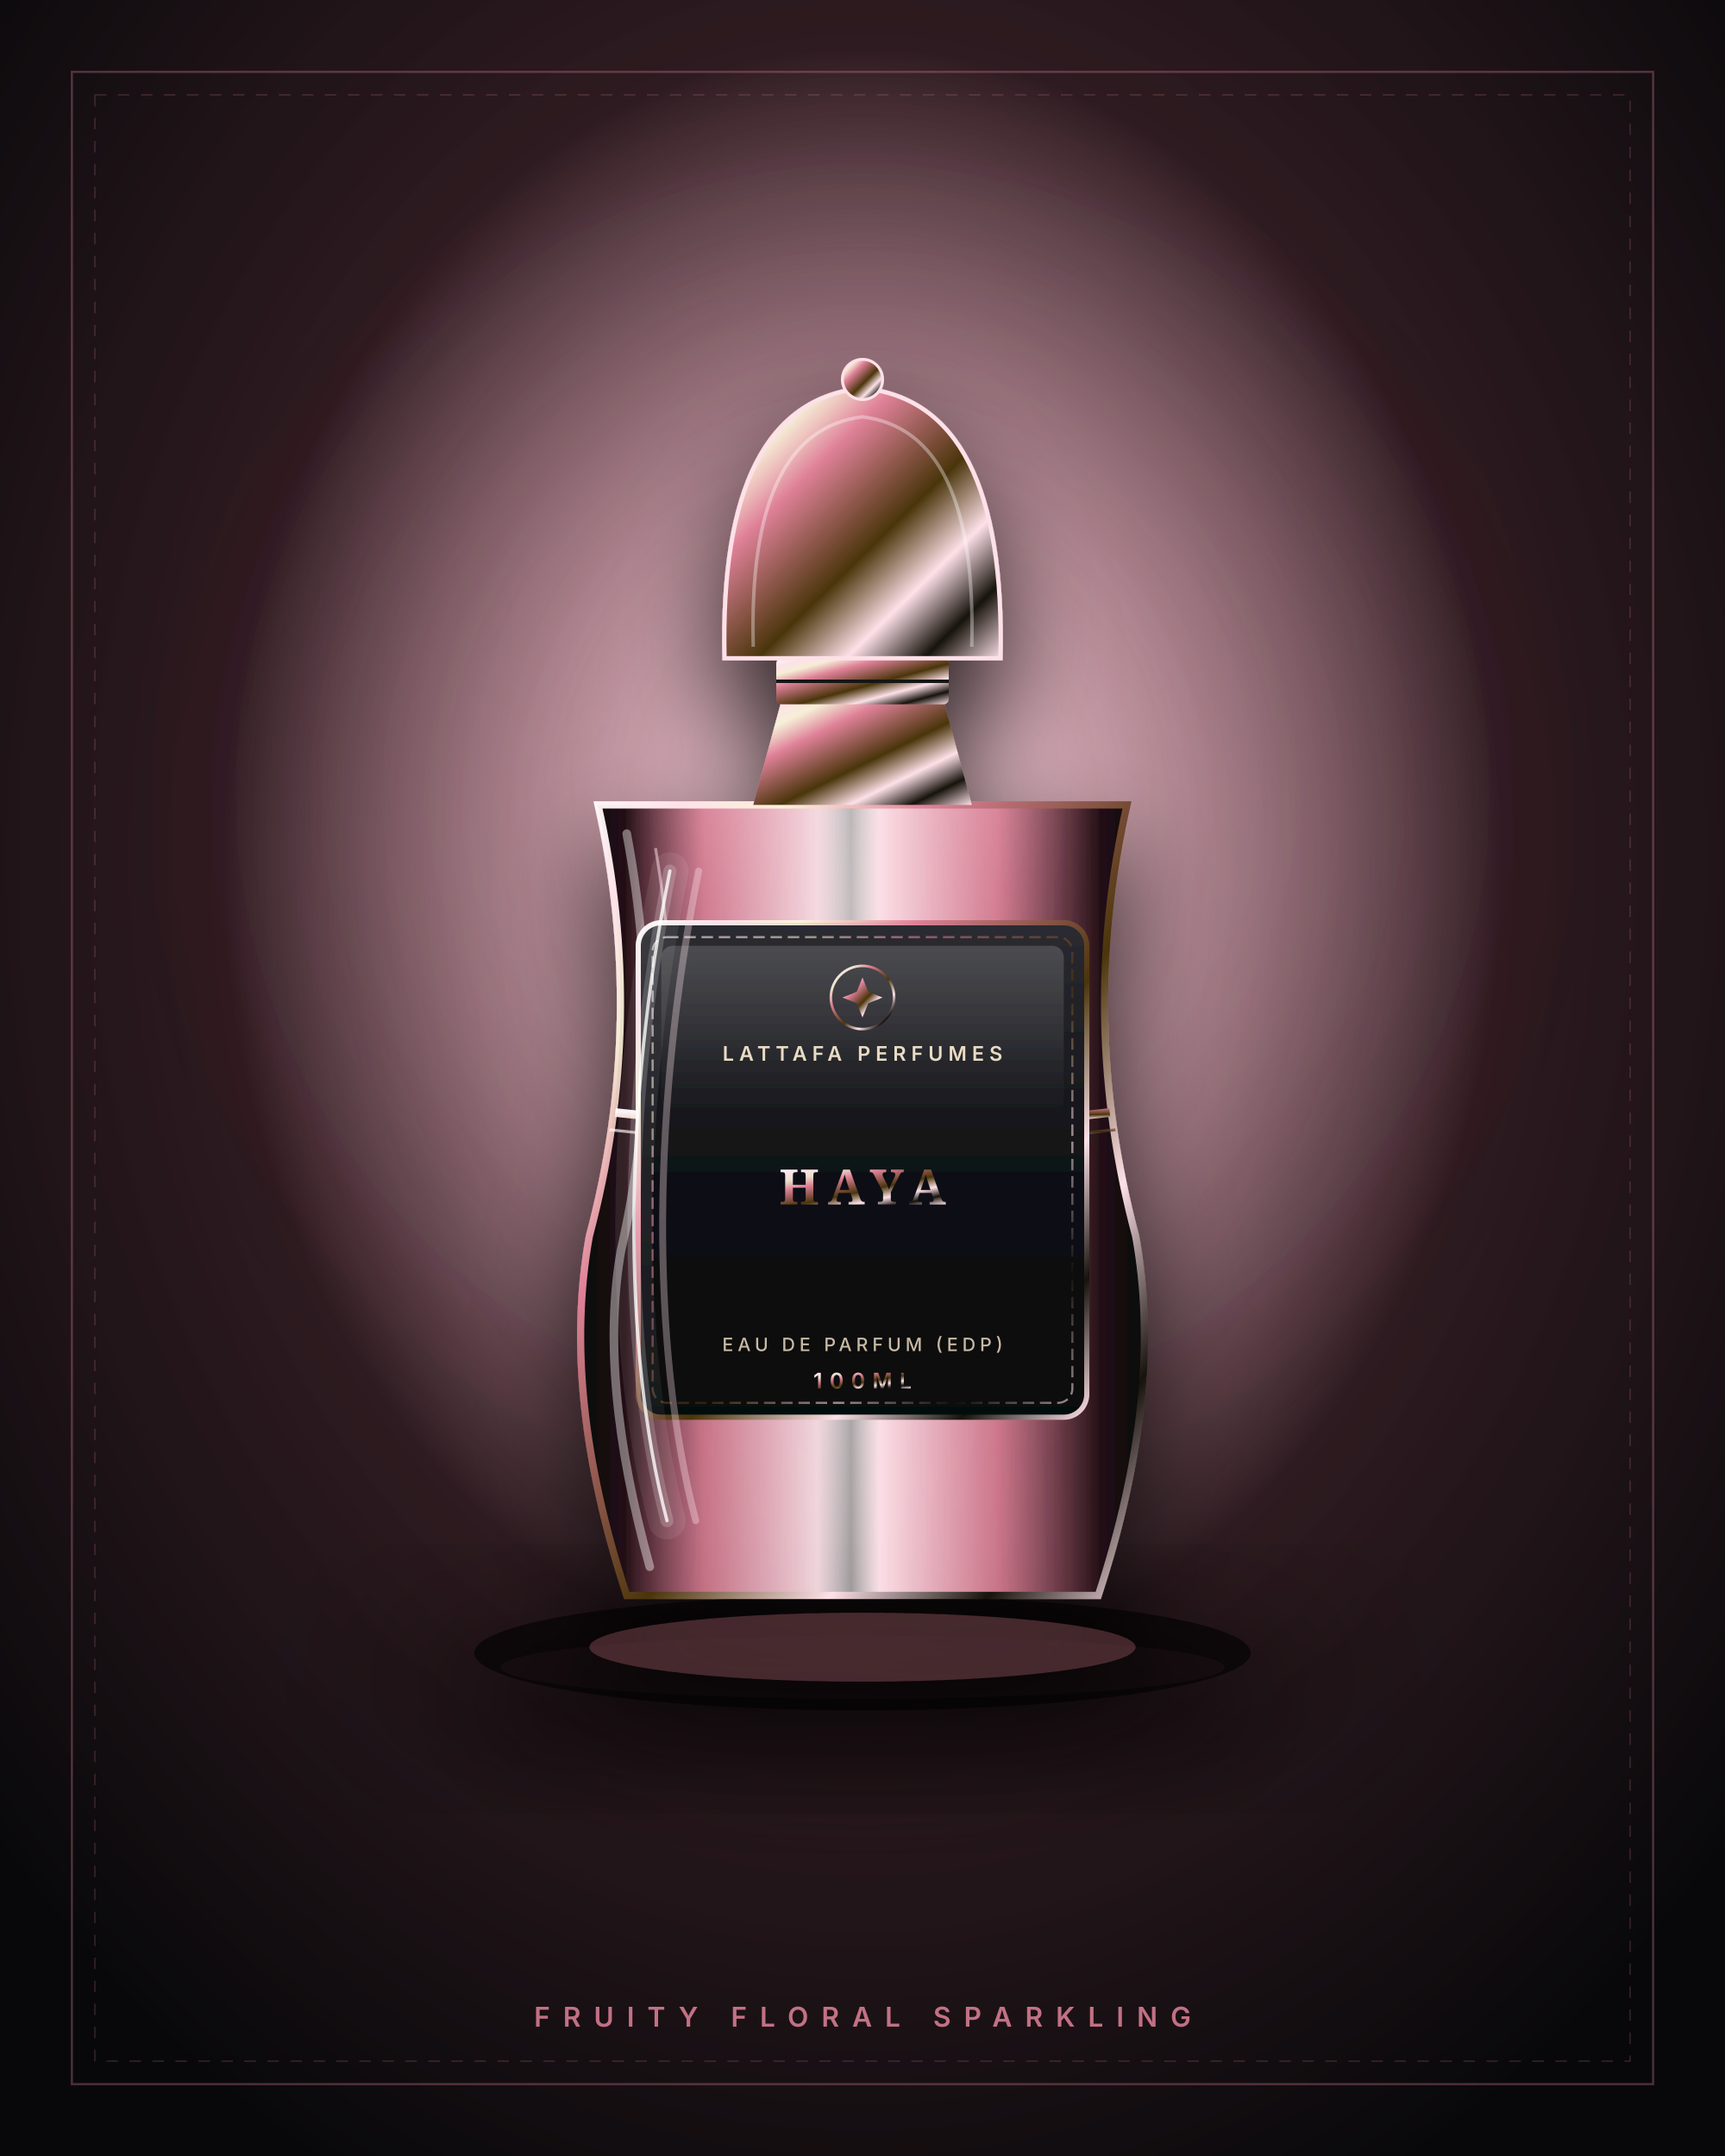
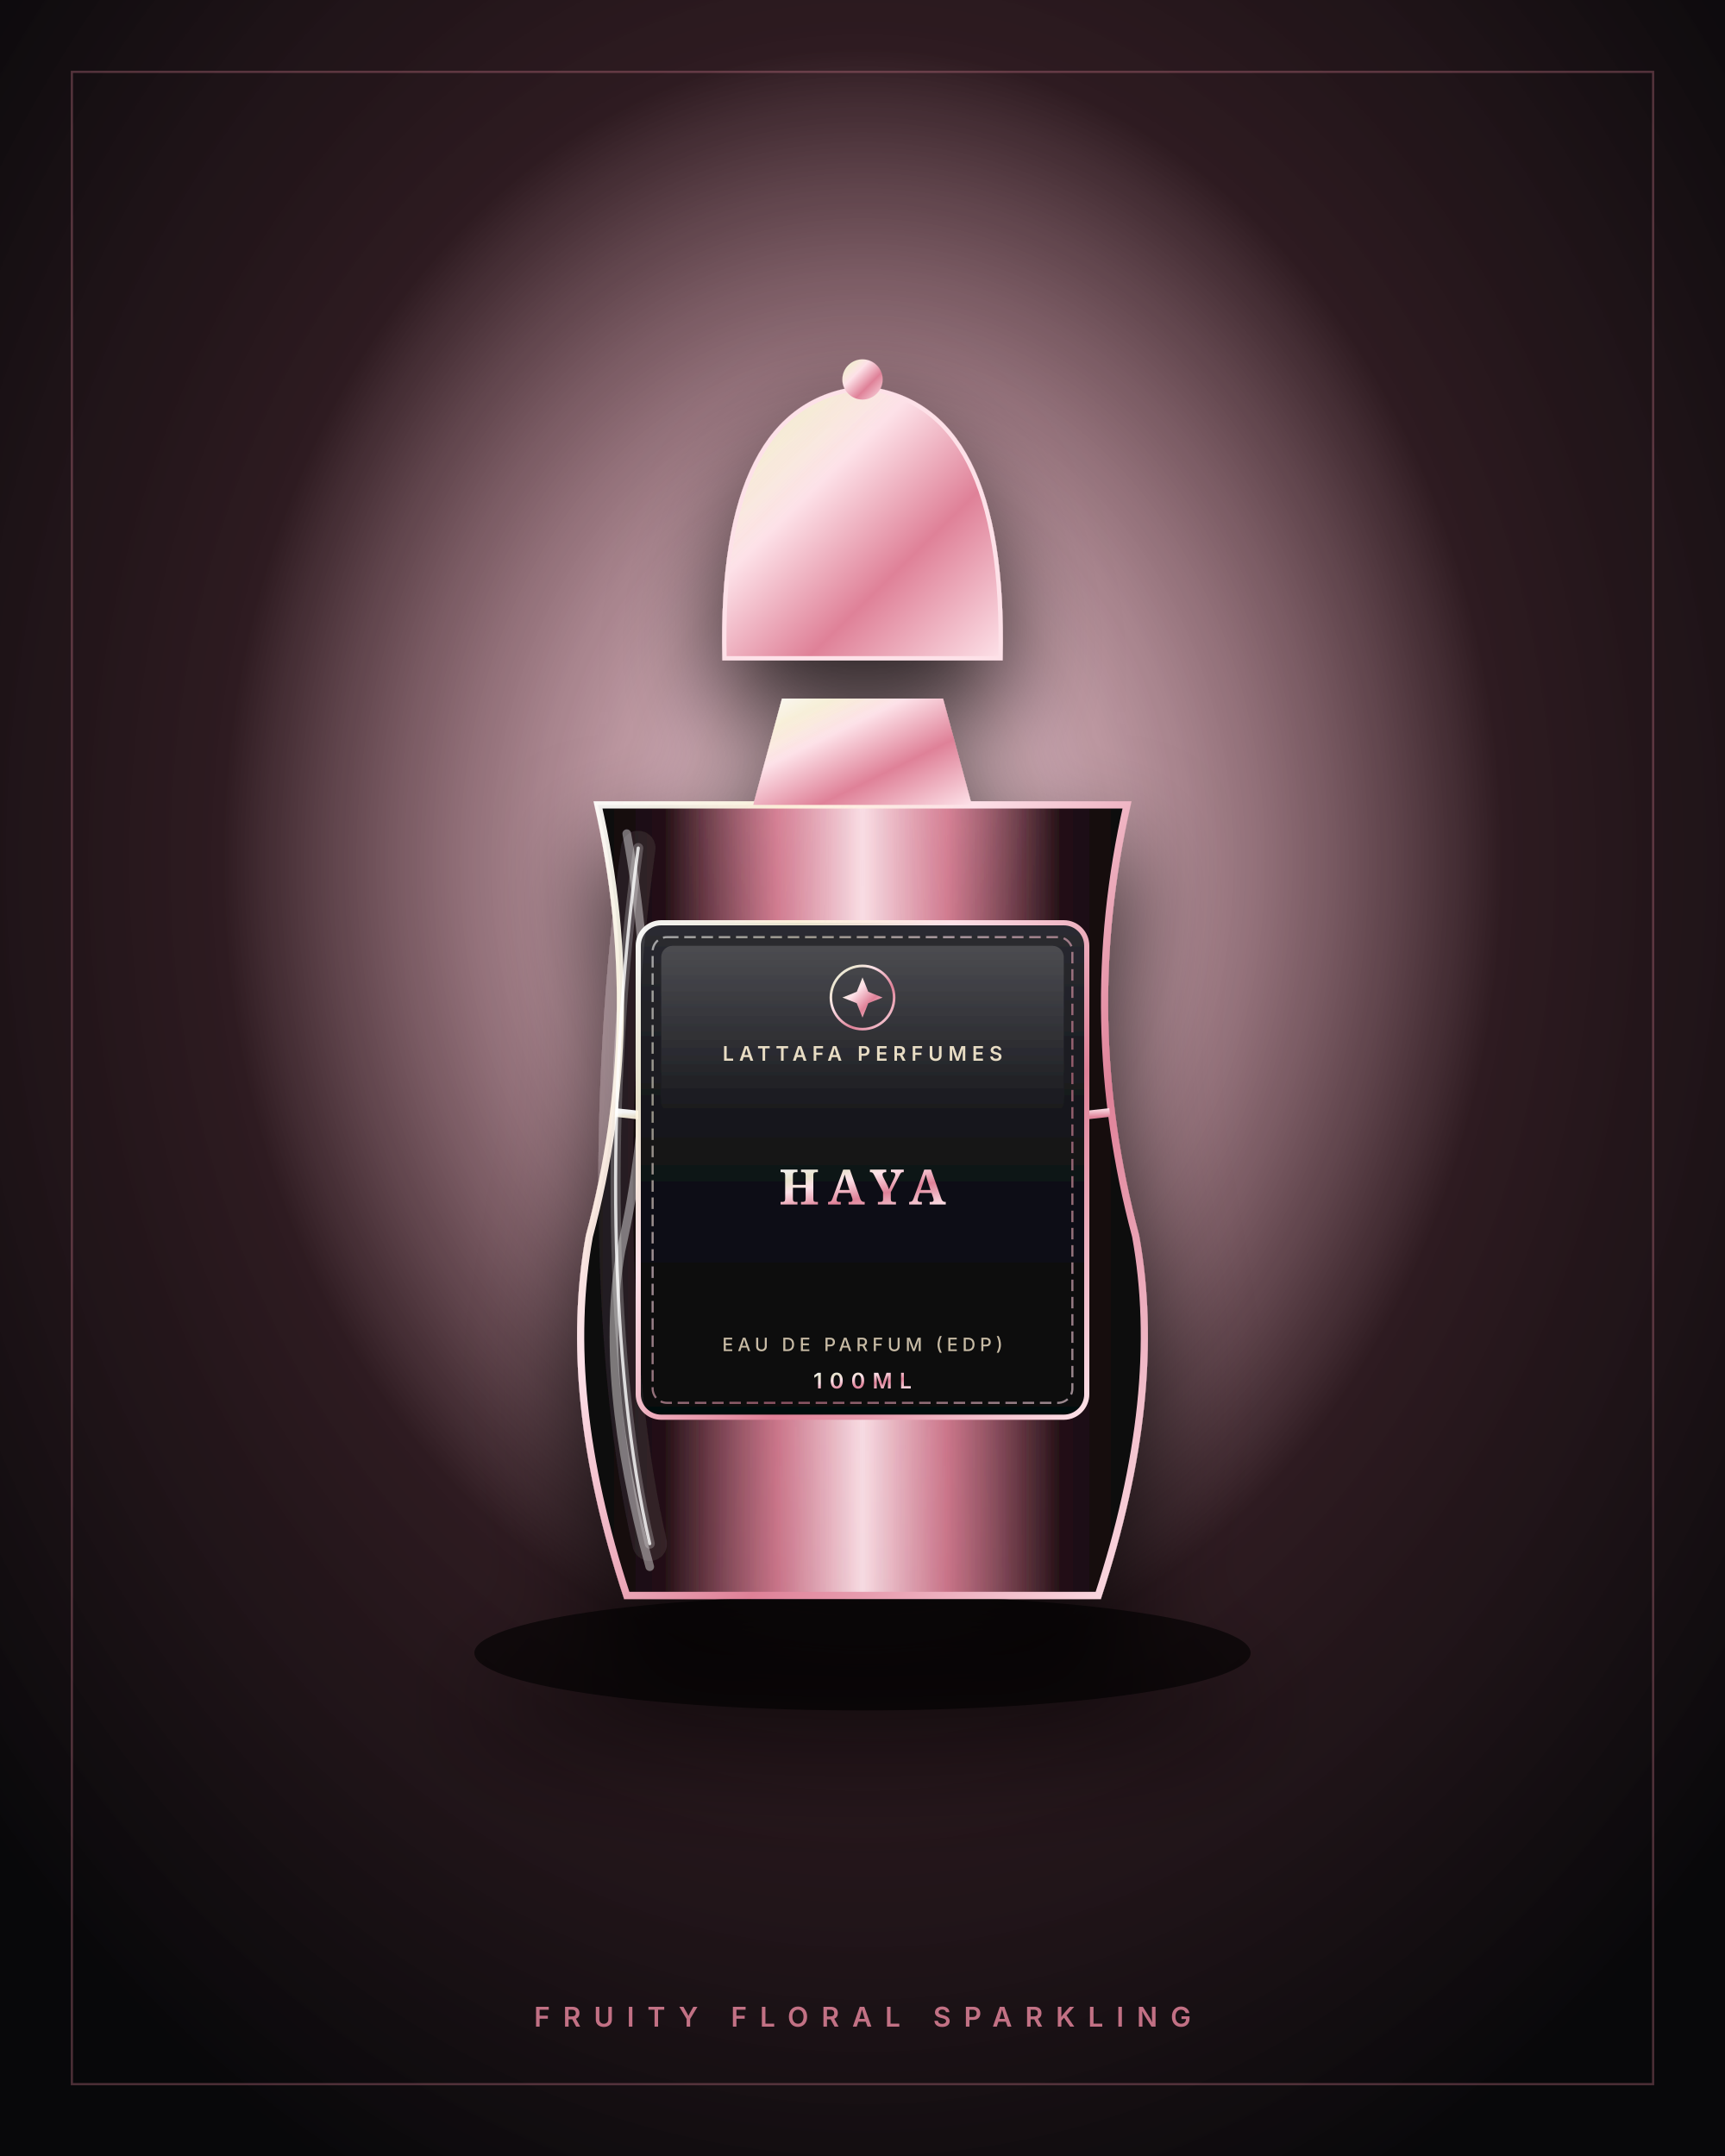
<svg xmlns="http://www.w3.org/2000/svg" viewBox="0 0 600 750" width="600" height="750">
  <defs>
    <radialGradient id="ambG" cx="50%" cy="40%" r="68%">
      <stop offset="0%" stop-color="#df8198" stop-opacity="0.32" />
      <stop offset="55%" stop-color="#241016" stop-opacity="0.95" />
      <stop offset="100%" stop-color="#08080a" />
    </radialGradient>
    <linearGradient id="metalG" x1="0%" y1="0%" x2="100%" y2="100%">
      <stop offset="0%" stop-color="#ffffff" stop-opacity="0.95" />
-       <stop offset="9%" stop-color="#fde1e8" />
      <stop offset="18%" stop-color="#fff8df" stop-opacity="0.9" />
-       <stop offset="31%" stop-color="#df8198" />
-       <stop offset="56%" stop-color="#4a350b" />
-       <stop offset="72%" stop-color="#fde1e8" />
-       <stop offset="86%" stop-color="#17130c" />
+       <stop offset="35%" stop-color="#fde1e8" />
+       <stop offset="65%" stop-color="#df8198" />
      <stop offset="100%" stop-color="#fde1e8" />
    </linearGradient>
    <linearGradient id="bodyG" x1="0%" y1="0%" x2="100%" y2="0%">
      <stop offset="0%" stop-color="#050609" />
-       <stop offset="8%" stop-color="#241016" />
-       <stop offset="22%" stop-color="#df8198" stop-opacity="0.78" />
-       <stop offset="42%" stop-color="#fde1e8" stop-opacity="0.9" />
-       <stop offset="48%" stop-color="#ffffff" stop-opacity="0.38" />
-       <stop offset="53%" stop-color="#fde1e8" stop-opacity="0.98" />
-       <stop offset="74%" stop-color="#df8198" stop-opacity="0.82" />
-       <stop offset="92%" stop-color="#241016" />
+       <stop offset="15%" stop-color="#241016" />
+       <stop offset="35%" stop-color="#df8198" stop-opacity="0.8" />
+       <stop offset="50%" stop-color="#fde1e8" stop-opacity="0.95" />
+       <stop offset="65%" stop-color="#df8198" stop-opacity="0.8" />
+       <stop offset="85%" stop-color="#241016" />
      <stop offset="100%" stop-color="#050609" />
    </linearGradient>
    <linearGradient id="baseG" x1="0%" y1="0%" x2="100%" y2="0%">
      <stop offset="0%" stop-color="#000000" stop-opacity="0.8" />
-       <stop offset="24%" stop-color="#df8198" stop-opacity="0.38" />
-       <stop offset="46%" stop-color="#fde1e8" stop-opacity="0.72" />
-       <stop offset="54%" stop-color="#ffffff" stop-opacity="0.78" />
-       <stop offset="76%" stop-color="#fde1e8" stop-opacity="0.36" />
+       <stop offset="50%" stop-color="#fde1e8" stop-opacity="0.75" />
      <stop offset="100%" stop-color="#000000" stop-opacity="0.8" />
    </linearGradient>
    <linearGradient id="labelG" x1="0%" y1="0%" x2="0%" y2="100%">
      <stop offset="0%" stop-color="#2b2b31" />
-       <stop offset="48%" stop-color="#111216" />
+       <stop offset="50%" stop-color="#111216" />
      <stop offset="100%" stop-color="#06070a" />
    </linearGradient>
    <linearGradient id="labelSheen" x1="0%" y1="0%" x2="0%" y2="100%">
      <stop offset="0%" stop-color="#ffffff" stop-opacity="0.75" />
      <stop offset="100%" stop-color="#ffffff" stop-opacity="0" />
    </linearGradient>
-     <radialGradient id="bloomG" cx="50%" cy="45%" r="58%">
-       <stop offset="0%" stop-color="#fde1e8" stop-opacity="0.24" />
-       <stop offset="42%" stop-color="#df8198" stop-opacity="0.10" />
-       <stop offset="100%" stop-color="#241016" stop-opacity="0" />
-     </radialGradient>
    <filter id="flaconShadow" x="-30%" y="-20%" width="160%" height="150%">
      <feDropShadow dx="0" dy="18" stdDeviation="18" flood-color="#000000" flood-opacity="0.8" />
    </filter>
-     <filter id="softGlow" x="-40%" y="-40%" width="180%" height="180%">
-       <feGaussianBlur stdDeviation="28" />
-     </filter>
  </defs>
  <rect width="600" height="750" fill="url(#ambG)" />
-   <circle cx="300" cy="300" r="245" fill="url(#bloomG)" filter="url(#softGlow)" />
-   <ellipse cx="300" cy="584" rx="174" ry="26" fill="#000000" opacity="0.42" filter="url(#softGlow)" />
-   <ellipse cx="300" cy="580" rx="126" ry="11" fill="#df8198" opacity="0.14" />
  <rect x="25" y="25" width="550" height="700" fill="none" stroke="#df8198" stroke-width="0.75" opacity="0.32" />
-   <rect x="33" y="33" width="534" height="684" fill="none" stroke="#df8198" stroke-width="0.5" stroke-dasharray="4,4" opacity="0.2" />
  <g transform="translate(300, 365)" filter="url(#flaconShadow)">
    <ellipse cx="0" cy="210" rx="135" ry="20" fill="#000000" opacity="0.6" />
-     <ellipse cx="0" cy="208" rx="95" ry="12" fill="#df8198" opacity="0.25" />
    <path d="M-92,-85 Q-75,-10 -95,65 Q-105,120 -82,190 L82,190 Q105,120 95,65 Q75,-10 92,-85 Z" fill="url(#bodyG)" stroke="url(#metalG)" stroke-width="2.5" />
    <path d="M-82,-75 Q-68,0 -84,70 Q-92,115 -74,180" fill="none" stroke="#ffffff" stroke-width="3" stroke-linecap="round" opacity="0.4" />
-     <path d="M-72,-70 Q-60,0 -74,70" fill="none" stroke="#fde1e8" stroke-width="1" opacity="0.5" />
    <path d="M-86,22 Q0,32 86,22" fill="none" stroke="url(#metalG)" stroke-width="3" />
-     <path d="M-88,28 Q0,38 88,28" fill="none" stroke="url(#metalG)" stroke-width="1" opacity="0.7" />
    <rect x="-78.0" y="-44.0" width="156" height="172" rx="8" fill="url(#labelG)" stroke="url(#metalG)" stroke-width="1.8" />
    <rect x="-73.0" y="-39.0" width="146" height="162" rx="5" fill="none" stroke="url(#metalG)" stroke-width="0.75" stroke-dasharray="4,2" opacity="0.6" />
    <rect x="-70.0" y="-36.0" width="140" height="58.5" rx="4" fill="url(#labelSheen)" opacity="0.22" />
    <g transform="translate(0, -18.0)">
      <circle cx="0" cy="0" r="11" fill="none" stroke="url(#metalG)" stroke-width="0.9" />
      <polygon points="0,-7 2,-2 7,0 2,2 0,7 -2,2 -7,0 -2,-2" fill="url(#metalG)" />
    </g>
-     <text x="0" y="4.0" font-family="'Inter', -apple-system, sans-serif" font-size="7" font-weight="600" letter-spacing="1.8" fill="#e8dcc4" text-anchor="middle">LATTAFA PERFUMES</text>
+     <text x="0" y="4.0" font-family="'Inter', sans-serif" font-size="7" font-weight="600" letter-spacing="1.8" fill="#e8dcc4" text-anchor="middle">LATTAFA PERFUMES</text>
    <line x1="-58.0" y1="12.0" x2="58.0" y2="12.0" stroke="url(#metalG)" stroke-width="0.6" opacity="0.5" />
-     <text x="0" y="54" font-family="'Cinzel', 'Playfair Display', 'Georgia', serif" font-size="17" font-weight="700" letter-spacing="3" fill="url(#metalG)" text-anchor="middle">HAYA</text>
+     <text x="0" y="54" font-family="'Cinzel', serif" font-size="17" font-weight="700" letter-spacing="3" fill="url(#metalG)" text-anchor="middle">HAYA</text>
    <line x1="-54.0" y1="90.0" x2="54.0" y2="90.0" stroke="url(#metalG)" stroke-width="0.6" opacity="0.5" />
-     <text x="0" y="105.0" font-family="'Inter', -apple-system, sans-serif" font-size="6.4" font-weight="500" letter-spacing="1.5" fill="#c8bba4" text-anchor="middle">EAU DE PARFUM (EDP)</text>
-     <text x="0" y="118.0" font-family="'Inter', -apple-system, sans-serif" font-size="7.5" font-weight="600" letter-spacing="2.5" fill="url(#metalG)" text-anchor="middle">100ML</text>
+     <text x="0" y="105.0" font-family="'Inter', sans-serif" font-size="6.4" font-weight="500" letter-spacing="1.5" fill="#c8bba4" text-anchor="middle">EAU DE PARFUM (EDP)</text>
+     <text x="0" y="118.0" font-family="'Inter', sans-serif" font-size="7.5" font-weight="600" letter-spacing="2.5" fill="url(#metalG)" text-anchor="middle">100ML</text>
    <path d="M-38,-85 L-28,-122 L28,-122 L38,-85 Z" fill="url(#metalG)" />
-     <rect x="-30" y="-136" width="60" height="16" rx="2" fill="url(#metalG)" />
-     <line x1="-30" y1="-128" x2="30" y2="-128" stroke="#121316" stroke-width="1.2" />
    <path d="M-48,-136 Q-50,-225 0,-230 Q50,-225 48,-136 Z" fill="url(#metalG)" stroke="#fde1e8" stroke-width="1.5" />
-     <path d="M-38,-140 Q-40,-215 0,-220 Q40,-215 38,-140" fill="none" stroke="#ffffff" stroke-width="1.2" opacity="0.35" />
-     <circle cx="0" cy="-233" r="7" fill="url(#metalG)" stroke="#fde1e8" stroke-width="1" />
-     <path d="M-67,-62 C-83,18 -84,103 -68,164" fill="none" stroke="#ffffff" stroke-width="13" stroke-linecap="round" opacity="0.075" />
-     <path d="M-67,-62 C-83,18 -84,103 -68,164" fill="none" stroke="#ffffff" stroke-width="4.5" stroke-linecap="round" opacity="0.18" />
-     <path d="M-67,-62 C-83,18 -84,103 -68,164" fill="none" stroke="#ffffff" stroke-width="1.15" stroke-linecap="round" opacity="0.78" />
-     <path d="M-67,-62 C-83,18 -84,103 -68,164" fill="none" stroke="#fde1e8" stroke-width="2.4" stroke-linecap="round" opacity="0.34" transform="translate(10,0)" />
+     <circle cx="0" cy="-233" r="7" fill="url(#metalG)" />
+     <path d="M-78,-70 C-90,18 -88,112 -74,172" fill="none" stroke="#ffffff" stroke-width="12" stroke-linecap="round" opacity="0.08" />
+     <path d="M-78,-70 C-90,18 -88,112 -74,172" fill="none" stroke="#ffffff" stroke-width="3.5" stroke-linecap="round" opacity="0.22" />
+     <path d="M-78,-70 C-90,18 -88,112 -74,172" fill="none" stroke="#ffffff" stroke-width="1.1" stroke-linecap="round" opacity="0.8" />
  </g>
-   <text x="300" y="705" font-family="'Inter', -apple-system, sans-serif" font-size="9.5" font-weight="600" letter-spacing="4.5" fill="#df8198" opacity="0.85" text-anchor="middle">FRUITY FLORAL SPARKLING</text>
+   <text x="300" y="705" font-family="'Inter', sans-serif" font-size="9.5" font-weight="600" letter-spacing="4.5" fill="#df8198" opacity="0.85" text-anchor="middle">FRUITY FLORAL SPARKLING</text>
</svg>
